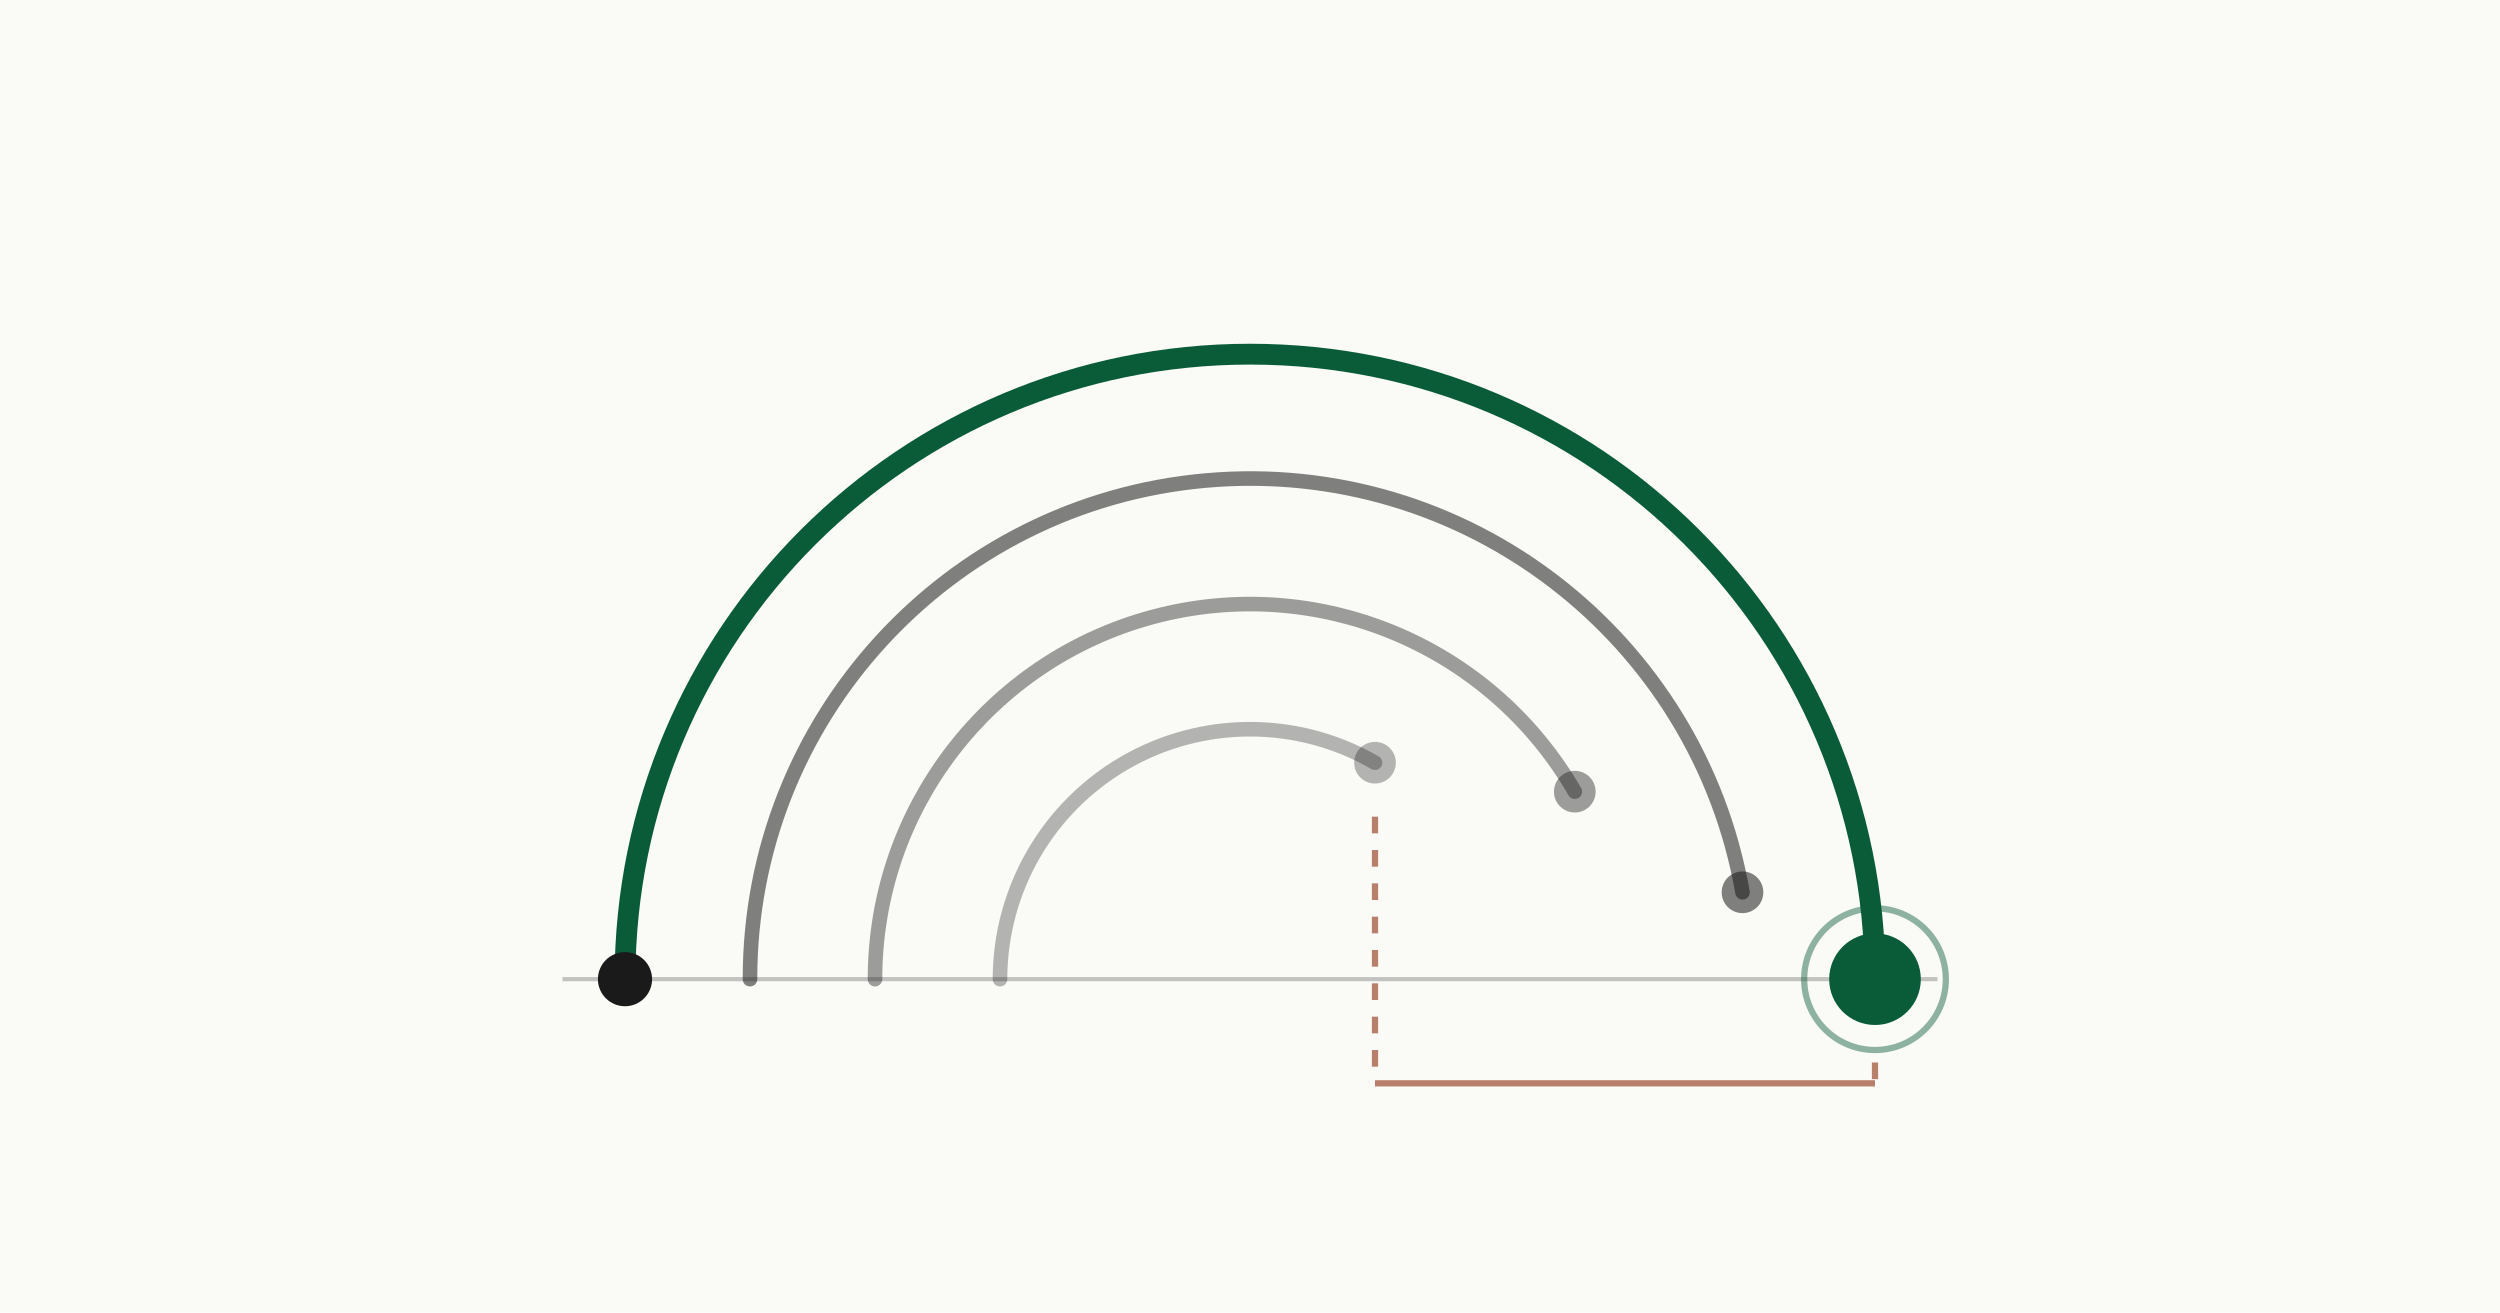
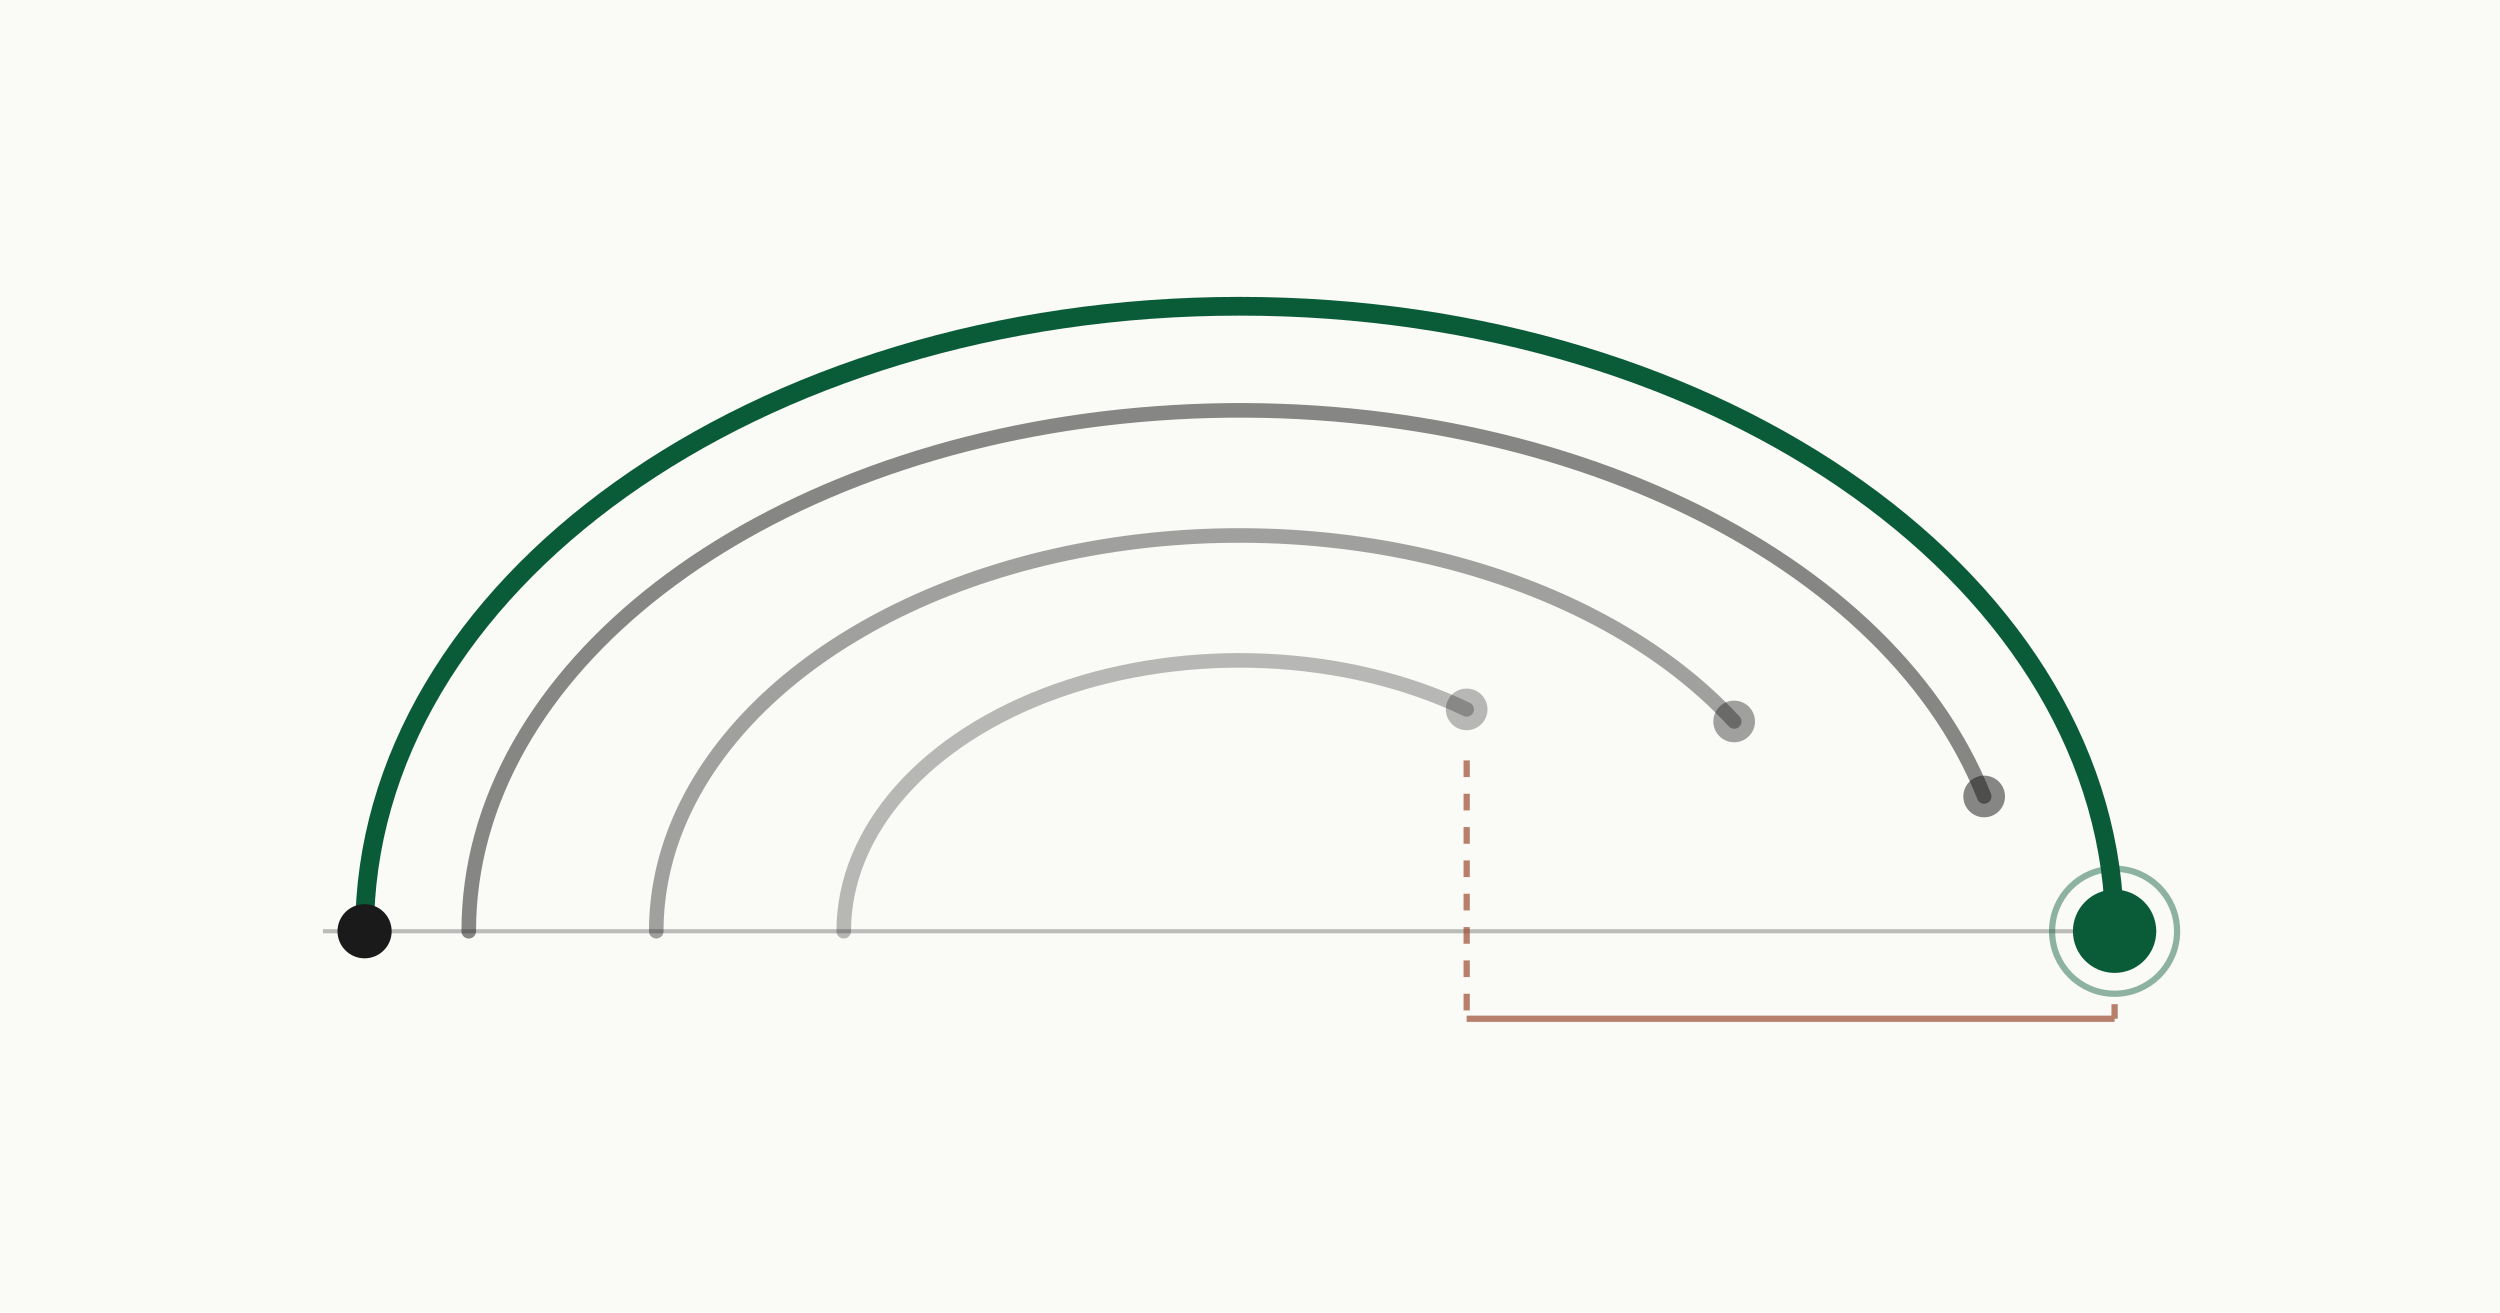
<svg xmlns="http://www.w3.org/2000/svg" viewBox="0 0 1200 630" width="1200" height="630" role="img" aria-labelledby="t">
  <rect width="1200" height="630" fill="#FAFAF7" />
-   <line x1="270" y1="470" x2="930" y2="470" stroke="#1A1A1A" stroke-width="2" opacity=".25" />
-   <g fill="none" stroke-linecap="round">
-     <path d="M480 470 A 120 120 0 0 1 660 366.1" stroke="#1A1A1A" stroke-width="7" opacity=".32" />
-     <path d="M420 470 A 180 180 0 0 1 755.9 380" stroke="#1A1A1A" stroke-width="7" opacity=".42" />
-     <path d="M360 470 A 240 240 0 0 1 836.4 428.3" stroke="#1A1A1A" stroke-width="7" opacity=".55" />
-     <path d="M300 470 A 300 300 0 0 1 900 470" stroke="#0A5C38" stroke-width="10" />
+   <g class="ink" transform="translate(-5,-23)">
+     <line x1="160" y1="470" x2="1040" y2="470" stroke="#1A1A1A" stroke-width="2" opacity=".28" />
+     <g fill="none" stroke-linecap="round">
+       <path d="M410 470 A 190 130 0 0 1 709 363.5" stroke="#1A1A1A" stroke-width="7" opacity=".30" />
+       <path d="M320 470 A 280 190 0 0 1 837.4 369.3" stroke="#1A1A1A" stroke-width="7" opacity=".40" />
+       <path d="M230 470 A 370 250 0 0 1 957.4 405.3" stroke="#1A1A1A" stroke-width="7" opacity=".52" />
+       <path d="M180 470 A 420 300 0 0 1 1020 470" stroke="#0A5C38" stroke-width="9" />
+     </g>
+     <circle cx="709" cy="363.5" r="10" fill="#1A1A1A" opacity=".30" />
+     <circle cx="837.4" cy="369.3" r="10" fill="#1A1A1A" opacity=".40" />
+     <circle cx="957.4" cy="405.3" r="10" fill="#1A1A1A" opacity=".52" />
+     <circle cx="1020" cy="470" r="20" fill="#0A5C38" />
+     <circle cx="1020" cy="470" r="30" fill="none" stroke="#0A5C38" stroke-width="3" opacity=".45" />
+     <circle cx="180" cy="470" r="13" fill="#1A1A1A" />
+     <g stroke="#9B4A2F" stroke-width="3" opacity=".7">
+       <line x1="709" y1="388" x2="709" y2="512" stroke-dasharray="8 8" />
+       <line x1="1020" y1="505" x2="1020" y2="512" stroke-dasharray="8 8" />
+       <line x1="709" y1="512" x2="1020" y2="512" />
+     </g>
  </g>
-   <circle cx="660" cy="366.1" r="10" fill="#1A1A1A" opacity=".32" />
-   <circle cx="755.9" cy="380" r="10" fill="#1A1A1A" opacity=".42" />
-   <circle cx="836.4" cy="428.3" r="10" fill="#1A1A1A" opacity=".55" />
-   <circle cx="900" cy="470" r="22" fill="#0A5C38" />
-   <circle cx="900" cy="470" r="34" fill="none" stroke="#0A5C38" stroke-width="3" opacity=".45" />
-   <circle cx="300" cy="470" r="13" fill="#1A1A1A" />
-   <g stroke="#9B4A2F" stroke-width="3" stroke-dasharray="8 8" opacity=".7">
-     <line x1="660" y1="392" x2="660" y2="520" />
-     <line x1="900" y1="510" x2="900" y2="520" />
-   </g>
-   <line x1="660" y1="520" x2="900" y2="520" stroke="#9B4A2F" stroke-width="3" opacity=".7" />
</svg>
